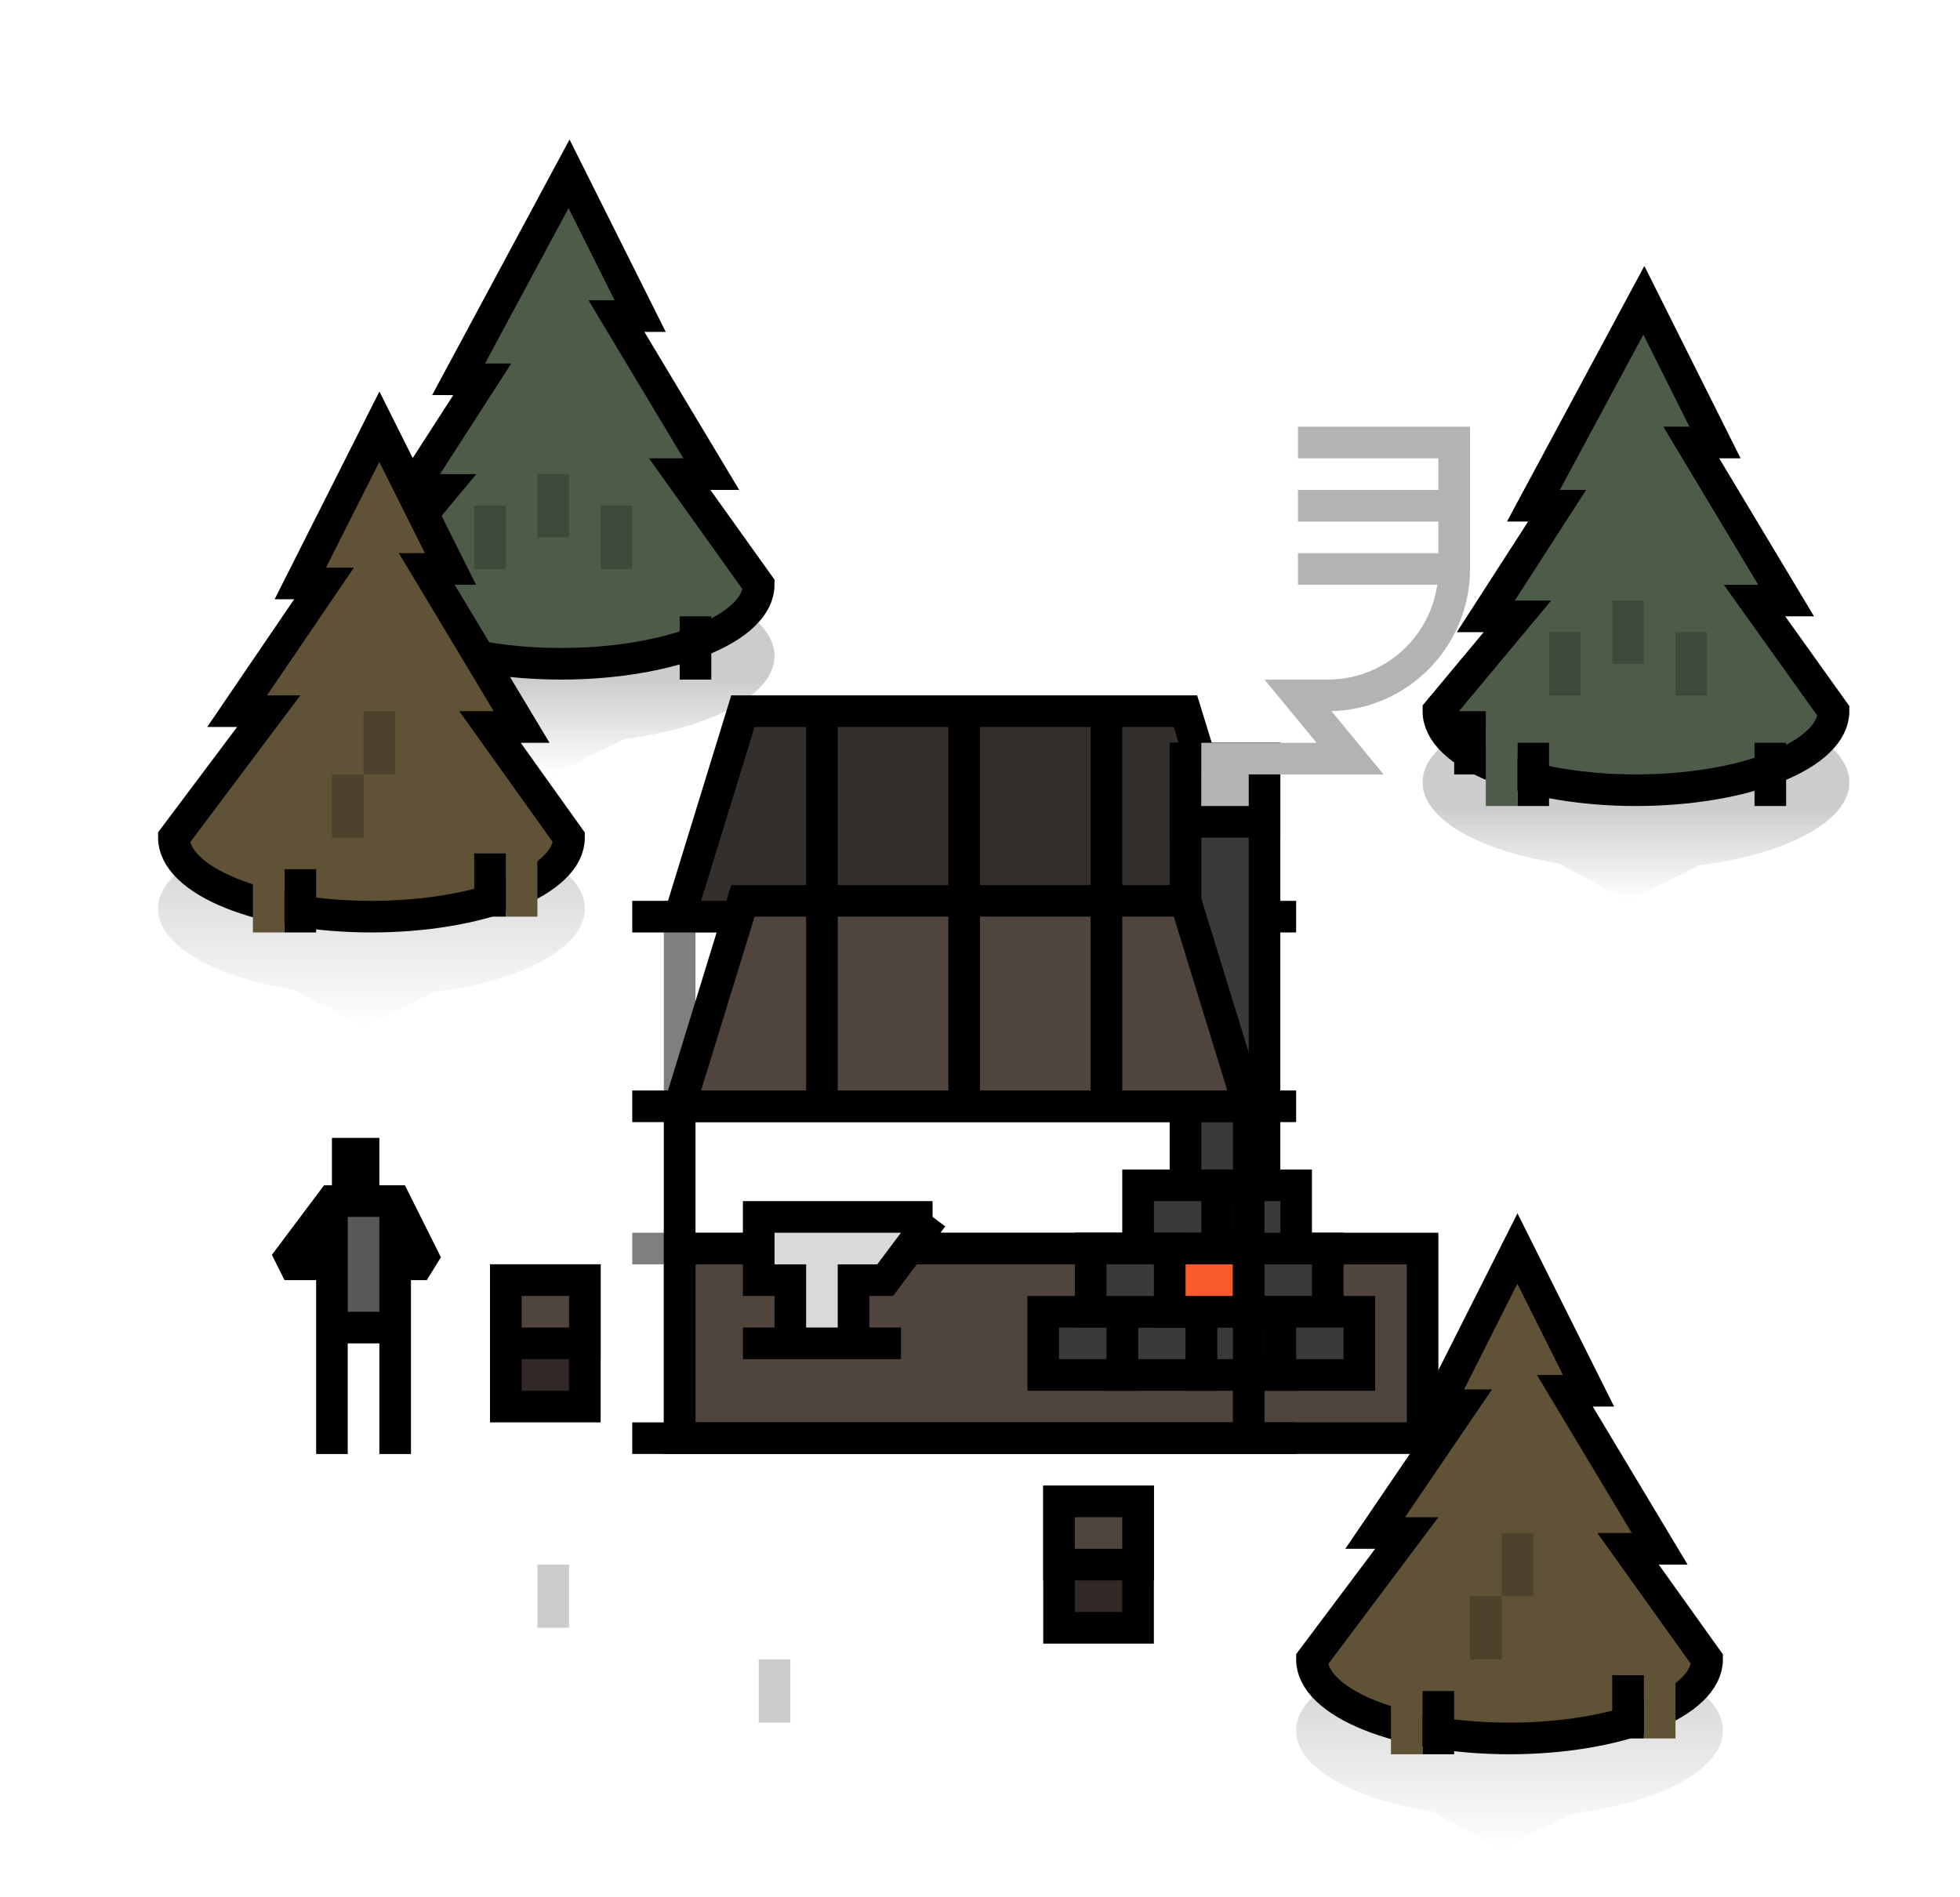
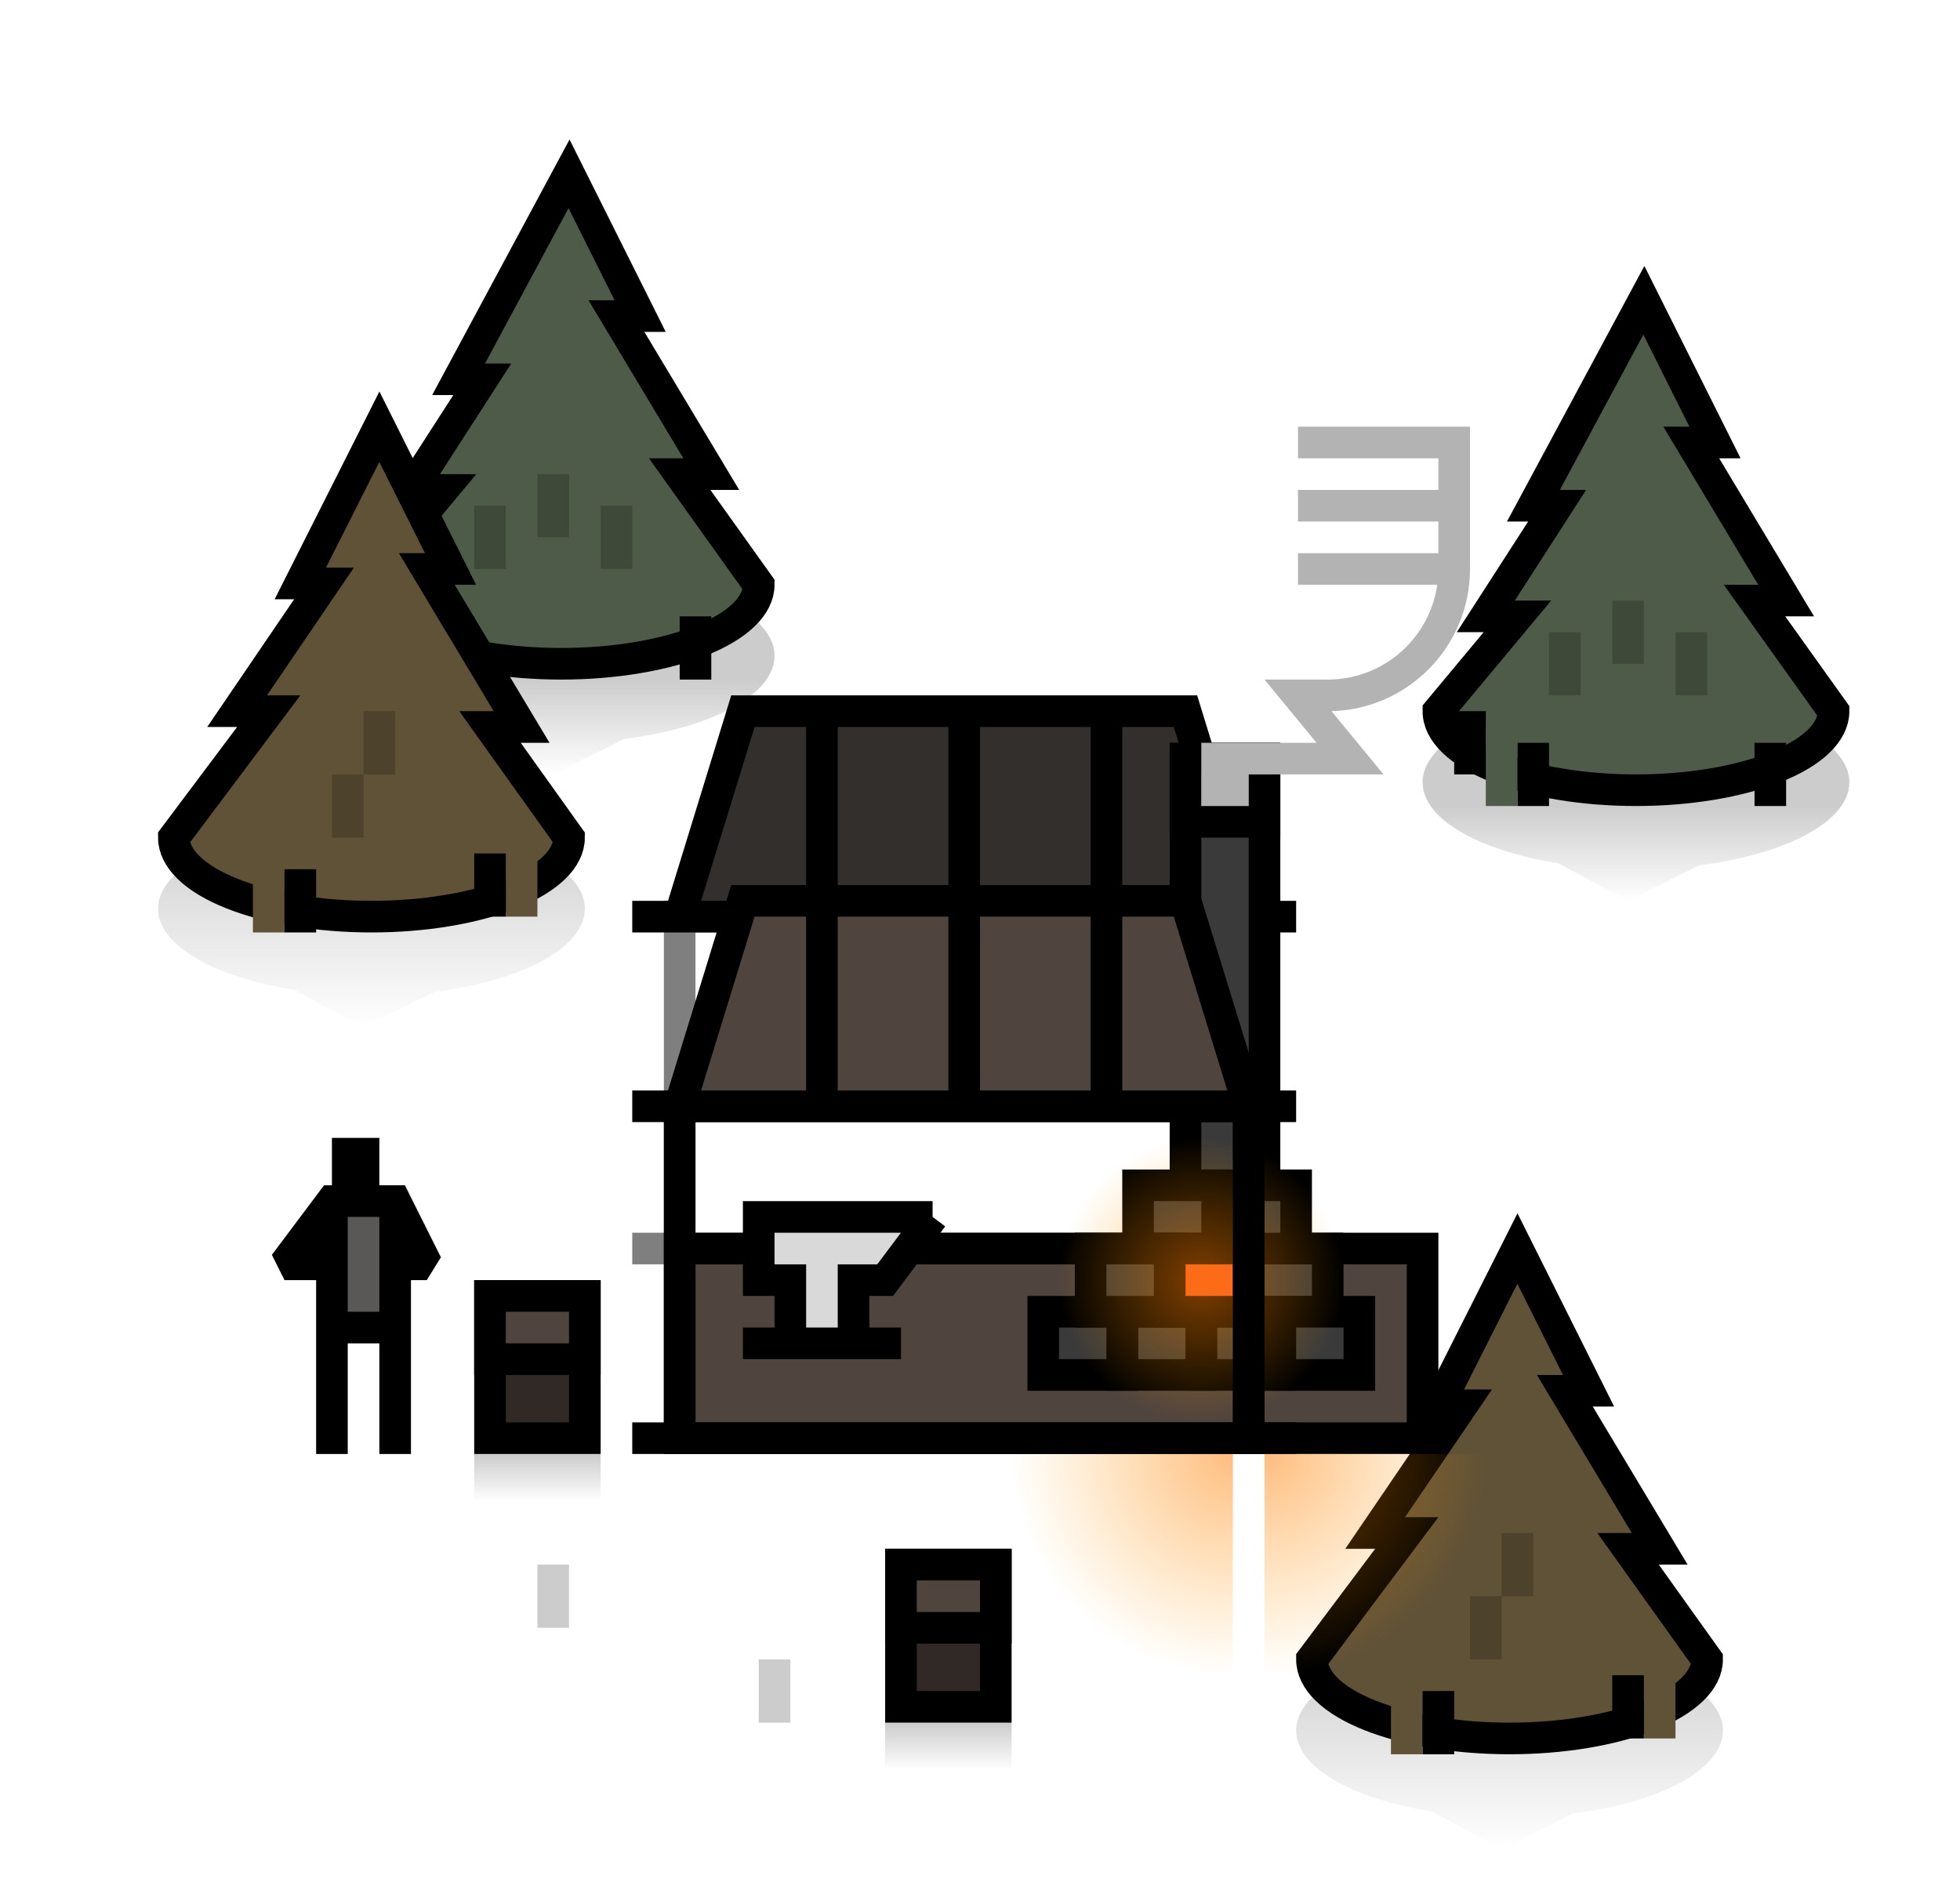
<svg xmlns="http://www.w3.org/2000/svg" width="124" height="120" viewBox="0 0 124 120" fill="none">
  <path fill-rule="evenodd" clip-rule="evenodd" d="M116.945 50C116.981 49.835 117 49.669 117 49.5C117 46.462 110.956 44 103.5 44C96.044 44 90 46.462 90 49.5C90 49.669 90.019 49.835 90.055 50H90L90.063 50.034C90.559 52.132 93.95 53.886 98.589 54.625L103 57L107.488 54.756C112.598 54.113 116.412 52.268 116.938 50.031L117 50H116.945Z" fill="url(#paint0_linear_3661_100926)" fill-opacity="0.2" />
  <path d="M97.012 32L104 19L108.5 28H107L113 38H111L116 45C116 45.657 115.677 46.307 115.048 46.913C114.42 47.52 113.5 48.071 112.339 48.535C111.178 49 109.8 49.368 108.284 49.619C106.767 49.871 105.142 50 103.5 50C101.858 50 100.233 49.871 98.716 49.619C97.2 49.368 95.822 49 94.661 48.535C93.5 48.071 92.58 47.52 91.951 46.913C91.323 46.307 91 45.657 91 45L96 39H94L98.512 32H97.012Z" fill="#4E5B49" stroke="black" stroke-width="2" />
  <rect opacity="0.2" x="98" y="40" width="2" height="4" fill="black" />
  <rect opacity="0.2" x="102" y="38" width="2" height="4" fill="black" />
  <rect opacity="0.2" x="106" y="40" width="2" height="4" fill="black" />
  <rect x="111" y="47" width="2" height="4" fill="black" />
  <rect x="92" y="45" width="2" height="4" fill="black" />
  <rect x="96" y="47" width="2" height="4" fill="black" />
  <rect x="94" y="46" width="2" height="5" fill="#4E5B49" />
  <rect x="34" y="99" width="2" height="4" fill="black" fill-opacity="0.2" />
  <rect x="48" y="105" width="2" height="4" fill="black" fill-opacity="0.2" />
  <rect x="43" y="79" width="47" height="12" fill="#50443E" stroke="black" stroke-width="2" />
  <path d="M47 45H52H61H70H75L79 58H70H61H52H43L47 45Z" fill="#332F2D" />
  <path d="M79 58H82M79 58L75 45H70M79 58H70M43 58H40M43 58L47 45H52M43 58H52M61 45V58M61 45H52M61 45H70M61 58H52M61 58H70M52 45V58M70 45V58" stroke="black" stroke-width="2" />
  <path opacity="0.5" d="M79 79H43M79 79H82M79 79V58H43V79M43 79H40" stroke="black" stroke-width="2" />
  <path d="M56 77H48V81H50V85H54V81H56L59 77H56Z" fill="#D9D9D9" />
  <path d="M59 77H48V81H50V85M59 77H56M59 77L56 81H54V85M54 85H50M54 85H57M50 85H47" stroke="black" stroke-width="2" />
  <path d="M25 84H21V80H18L21 76H22V73H23V76H25L27 80H25V84Z" fill="#5A5757" />
  <path d="M21 76V75H20.5L20.2 75.4L21 76ZM22 73V72H21V73H22ZM23 73H24V72H23V73ZM25 76L25.894 75.553L25.618 75H25V76ZM27 80V81L27.894 79.553L27 80ZM18 80L17.2 79.4L18 81V80ZM24 84V92H26V84H24ZM22 92V84H20V92H22ZM25 83H21V85H25V83ZM21 77H22V75H21V77ZM23 76V73H21V76H23ZM22 74H23V72H22V74ZM22 77H23V75H22V77ZM23 77H25V75H23V77ZM22 73V76H24V73H22ZM24.106 76.447L26.106 80.447L27.894 79.553L25.894 75.553L24.106 76.447ZM27 79H25V81H27V79ZM24 76V80H26V76H24ZM24 80V84H26V80H24ZM20.2 75.4L17.2 79.4L18.8 80.6L21.8 76.6L20.2 75.4ZM18 81H21V79H18V81ZM22 84V80H20V84H22ZM22 80V76H20V80H22Z" fill="black" />
-   <rect x="32" y="81" width="5" height="8" fill="#50443E" />
-   <rect x="32" y="81" width="5" height="8" fill="black" fill-opacity="0.4" />
-   <rect x="32" y="81" width="5" height="8" stroke="black" stroke-width="2" />
-   <rect x="32" y="81" width="5" height="4" fill="#50443E" stroke="black" stroke-width="2" />
  <rect x="75" y="48" width="5" height="31" fill="#3A3A3A" stroke="black" stroke-width="2" />
  <rect x="75" y="48" width="5" height="4" fill="#2C2C2C" stroke="black" stroke-width="2" />
  <rect x="76" y="83" width="5" height="4" fill="#3A3A3A" stroke="black" stroke-width="2" />
  <rect x="79" y="79" width="5" height="4" fill="#3A3A3A" stroke="black" stroke-width="2" />
  <rect x="81" y="83" width="5" height="4" fill="#3A3A3A" stroke="black" stroke-width="2" />
  <rect x="71" y="83" width="5" height="4" fill="#3A3A3A" stroke="black" stroke-width="2" />
  <rect x="77" y="75" width="5" height="4" fill="#3A3A3A" stroke="black" stroke-width="2" />
  <rect x="72" y="75" width="5" height="4" fill="#3A3A3A" stroke="black" stroke-width="2" />
  <rect x="74" y="79" width="5" height="4" fill="#F95C2A" stroke="black" stroke-width="2" />
  <rect x="66" y="83" width="5" height="4" fill="#3A3A3A" stroke="black" stroke-width="2" />
  <rect x="69" y="79" width="5" height="4" fill="#3A3A3A" stroke="black" stroke-width="2" />
  <path d="M79 91H43M79 91H82M79 91V70H43V91M43 91H40" stroke="black" stroke-width="2" />
  <path d="M47 57H52H61H70H75L79 70H70H61H52H43L47 57Z" fill="#50443E" />
  <path d="M79 70H82M79 70L75 57H70M79 70H70M43 70H40M43 70L47 57H52M43 70H52M61 57V70M61 57H52M61 57H70M61 70H52M61 70H70M52 57V70M70 57V70" stroke="black" stroke-width="2" />
  <path d="M82.118 28H92V32M92 32H82.118M92 32V36M92 36V36C92 40.418 88.418 44 84 44H82.118L85.412 48H77V50H79M92 36H82.118" stroke="#B3B3B3" stroke-width="2" />
-   <rect x="67" y="95" width="5" height="8" fill="#50443E" />
-   <rect x="67" y="95" width="5" height="8" fill="black" fill-opacity="0.4" />
-   <rect x="67" y="95" width="5" height="8" stroke="black" stroke-width="2" />
-   <rect x="67" y="95" width="5" height="4" fill="#50443E" stroke="black" stroke-width="2" />
  <path fill-rule="evenodd" clip-rule="evenodd" d="M108.945 110C108.981 109.835 109 109.669 109 109.5C109 106.462 102.956 104 95.5 104C88.044 104 82 106.462 82 109.5C82 109.669 82.019 109.835 82.055 110H82L82.063 110.034C82.559 112.132 85.95 113.886 90.589 114.625L95 117L99.488 114.756C104.598 114.113 108.412 112.268 108.938 110.031L109 110H108.945Z" fill="url(#paint1_linear_3661_100926)" fill-opacity="0.2" />
  <path d="M91 88.917L96 79L100.5 88H99L105 98H103L108 105C108 105.657 107.677 106.307 107.048 106.913C106.42 107.52 105.5 108.071 104.339 108.536C103.178 109 101.8 109.368 100.284 109.619C98.767 109.871 97.141 110 95.5 110C93.859 110 92.233 109.871 90.716 109.619C89.2 109.368 87.822 109 86.661 108.536C85.5 108.071 84.58 107.52 83.951 106.913C83.323 106.307 83 105.657 83 105L89 97H87L92.5 88.917H91Z" fill="#605237" stroke="black" stroke-width="2" />
  <rect opacity="0.2" x="93" y="101" width="2" height="4" fill="black" />
  <rect x="88" y="107" width="2" height="4" fill="#605237" />
  <rect width="2" height="4" transform="matrix(-1 -8.74228e-08 -8.74228e-08 1 106 106)" fill="#605237" />
  <rect width="2" height="4" transform="matrix(-1 -8.74228e-08 -8.74228e-08 1 104 106)" fill="black" />
  <rect width="2" height="4" transform="matrix(-1 8.74228e-08 8.74228e-08 1 92 107)" fill="black" />
  <rect opacity="0.2" x="95" y="97" width="2" height="4" fill="black" />
  <path fill-rule="evenodd" clip-rule="evenodd" d="M48.945 42C48.981 41.835 49 41.669 49 41.5C49 38.462 42.956 36 35.5 36C28.044 36 22 38.462 22 41.5C22 41.669 22.019 41.835 22.055 42H22L22.063 42.034C22.559 44.132 25.95 45.886 30.589 46.625L35 49L39.488 46.756C44.598 46.113 48.412 44.268 48.938 42.031L49 42H48.945Z" fill="url(#paint2_linear_3661_100926)" fill-opacity="0.2" />
  <path d="M29.012 24L36 11L40.5 20H39L45 30H43L48 37C48 37.657 47.677 38.307 47.048 38.913C46.42 39.52 45.5 40.071 44.339 40.535C43.178 41 41.8 41.368 40.283 41.619C38.767 41.871 37.142 42 35.5 42C33.858 42 32.233 41.871 30.716 41.619C29.2 41.368 27.822 41 26.661 40.535C25.5 40.071 24.58 39.52 23.951 38.913C23.323 38.307 23 37.657 23 37L28 31H26L30.512 24H29.012Z" fill="#4E5B49" stroke="black" stroke-width="2" />
  <rect opacity="0.2" x="30" y="32" width="2" height="4" fill="black" />
  <rect opacity="0.2" x="34" y="30" width="2" height="4" fill="black" />
  <rect opacity="0.2" x="38" y="32" width="2" height="4" fill="black" />
  <rect x="43" y="39" width="2" height="4" fill="black" />
  <rect x="24" y="37" width="2" height="4" fill="black" />
  <rect x="28" y="39" width="2" height="4" fill="black" />
  <rect x="26" y="38" width="2" height="5" fill="#4E5B49" />
  <path fill-rule="evenodd" clip-rule="evenodd" d="M36.945 58C36.981 57.835 37 57.669 37 57.5C37 54.462 30.956 52 23.5 52C16.044 52 10 54.462 10 57.5C10 57.669 10.019 57.835 10.055 58H10L10.063 58.034C10.559 60.132 13.95 61.886 18.589 62.625L23 65L27.488 62.756C32.598 62.113 36.412 60.268 36.938 58.031L37 58H36.945Z" fill="url(#paint3_linear_3661_100926)" fill-opacity="0.2" />
  <path d="M19 36.917L24 27L28.5 36H27L33 46H31L36 53C36 53.657 35.677 54.307 35.048 54.913C34.42 55.52 33.5 56.071 32.339 56.535C31.178 57 29.8 57.368 28.284 57.619C26.767 57.871 25.142 58 23.5 58C21.858 58 20.233 57.871 18.716 57.619C17.2 57.368 15.822 57 14.661 56.535C13.5 56.071 12.58 55.52 11.951 54.913C11.323 54.307 11 53.657 11 53L17 45H15L20.5 36.917H19Z" fill="#605237" stroke="black" stroke-width="2" />
  <rect opacity="0.2" x="21" y="49" width="2" height="4" fill="black" />
  <rect x="16" y="55" width="2" height="4" fill="#605237" />
  <rect width="2" height="4" transform="matrix(-1 -8.74228e-08 -8.74228e-08 1 34 54)" fill="#605237" />
  <rect width="2" height="4" transform="matrix(-1 -8.74228e-08 -8.74228e-08 1 32 54)" fill="black" />
  <rect width="2" height="4" transform="matrix(-1 8.74228e-08 8.74228e-08 1 20 55)" fill="black" />
  <rect opacity="0.2" x="23" y="45" width="2" height="4" fill="black" />
+   <rect x="57" y="99" width="6" height="9" fill="#50443E" />
+   <rect x="57" y="99" width="6" height="9" fill="black" fill-opacity="0.4" />
+   <rect x="57" y="99" width="6" height="9" stroke="black" stroke-width="2" />
+   <rect x="57" y="99" width="6" height="4" fill="#50443E" stroke="black" stroke-width="2" />
+   <rect x="56" y="109" width="8" height="3" fill="url(#paint4_linear_3661_100926)" fill-opacity="0.2" />
+   <rect x="31" y="82" width="6" height="9" fill="#50443E" />
+   <rect x="31" y="82" width="6" height="9" fill="black" fill-opacity="0.4" />
+   <rect x="31" y="82" width="6" height="9" stroke="black" stroke-width="2" />
+   <rect x="31" y="82" width="6" height="4" fill="#50443E" stroke="black" stroke-width="2" />
+   <rect x="30" y="92" width="8" height="3" fill="url(#paint5_linear_3661_100926)" fill-opacity="0.2" />
+   <circle opacity="0.5" cx="76" cy="81" r="9" fill="url(#paint6_radial_3661_100926)" />
+   <path opacity="0.5" d="M64 92C64 93.838 64.362 95.659 65.066 97.358C65.769 99.056 66.8 100.599 68.1 101.899C69.4 103.2 70.944 104.231 72.642 104.934C74.341 105.638 76.162 106 78 106L78 92L64 92Z" fill="url(#paint7_radial_3661_100926)" />
+   <path opacity="0.5" d="M94 92C94 93.838 93.638 95.659 92.934 97.358C92.231 99.056 91.2 100.599 89.9 101.899C88.6 103.2 87.056 104.231 85.358 104.934C83.659 105.638 81.838 106 80 106L80 92L94 92Z" fill="url(#paint8_radial_3661_100926)" />
+   <rect x="78" y="71" width="2" height="21" fill="black" />
  <defs>
    <linearGradient id="paint0_linear_3661_100926" x1="103.5" y1="51" x2="103.5" y2="57" gradientUnits="userSpaceOnUse">
      <stop />
      <stop offset="1" stop-opacity="0" />
    </linearGradient>
    <linearGradient id="paint1_linear_3661_100926" x1="95.5" y1="104" x2="95.5" y2="117" gradientUnits="userSpaceOnUse">
      <stop />
      <stop offset="1" stop-opacity="0" />
    </linearGradient>
    <linearGradient id="paint2_linear_3661_100926" x1="35.5" y1="43" x2="35.5" y2="49" gradientUnits="userSpaceOnUse">
      <stop />
      <stop offset="1" stop-opacity="0" />
    </linearGradient>
    <linearGradient id="paint3_linear_3661_100926" x1="23.5" y1="52" x2="23.5" y2="65" gradientUnits="userSpaceOnUse">
      <stop />
      <stop offset="1" stop-opacity="0" />
    </linearGradient>
+     <linearGradient id="paint4_linear_3661_100926" x1="60" y1="109" x2="60" y2="112" gradientUnits="userSpaceOnUse">
+       <stop />
+       <stop offset="1" stop-opacity="0" />
+     </linearGradient>
+     <linearGradient id="paint5_linear_3661_100926" x1="34" y1="92" x2="34" y2="95" gradientUnits="userSpaceOnUse">
+       <stop />
+       <stop offset="1" stop-opacity="0" />
+     </linearGradient>
+     <radialGradient id="paint6_radial_3661_100926" cx="0" cy="0" r="1" gradientUnits="userSpaceOnUse" gradientTransform="translate(76 81) rotate(90) scale(9)">
+       <stop stop-color="#FF7A00" />
+       <stop offset="1" stop-color="#FF9900" stop-opacity="0" />
+     </radialGradient>
+     <radialGradient id="paint7_radial_3661_100926" cx="0" cy="0" r="1" gradientUnits="userSpaceOnUse" gradientTransform="translate(78 92) rotate(90) scale(14)">
+       <stop stop-color="#FF7A00" />
+       <stop offset="1" stop-color="#FF9900" stop-opacity="0" />
+     </radialGradient>
+     <radialGradient id="paint8_radial_3661_100926" cx="0" cy="0" r="1" gradientUnits="userSpaceOnUse" gradientTransform="translate(80 92) rotate(90) scale(14)">
+       <stop stop-color="#FF7A00" />
+       <stop offset="1" stop-color="#FF9900" stop-opacity="0" />
+     </radialGradient>
  </defs>
</svg>
